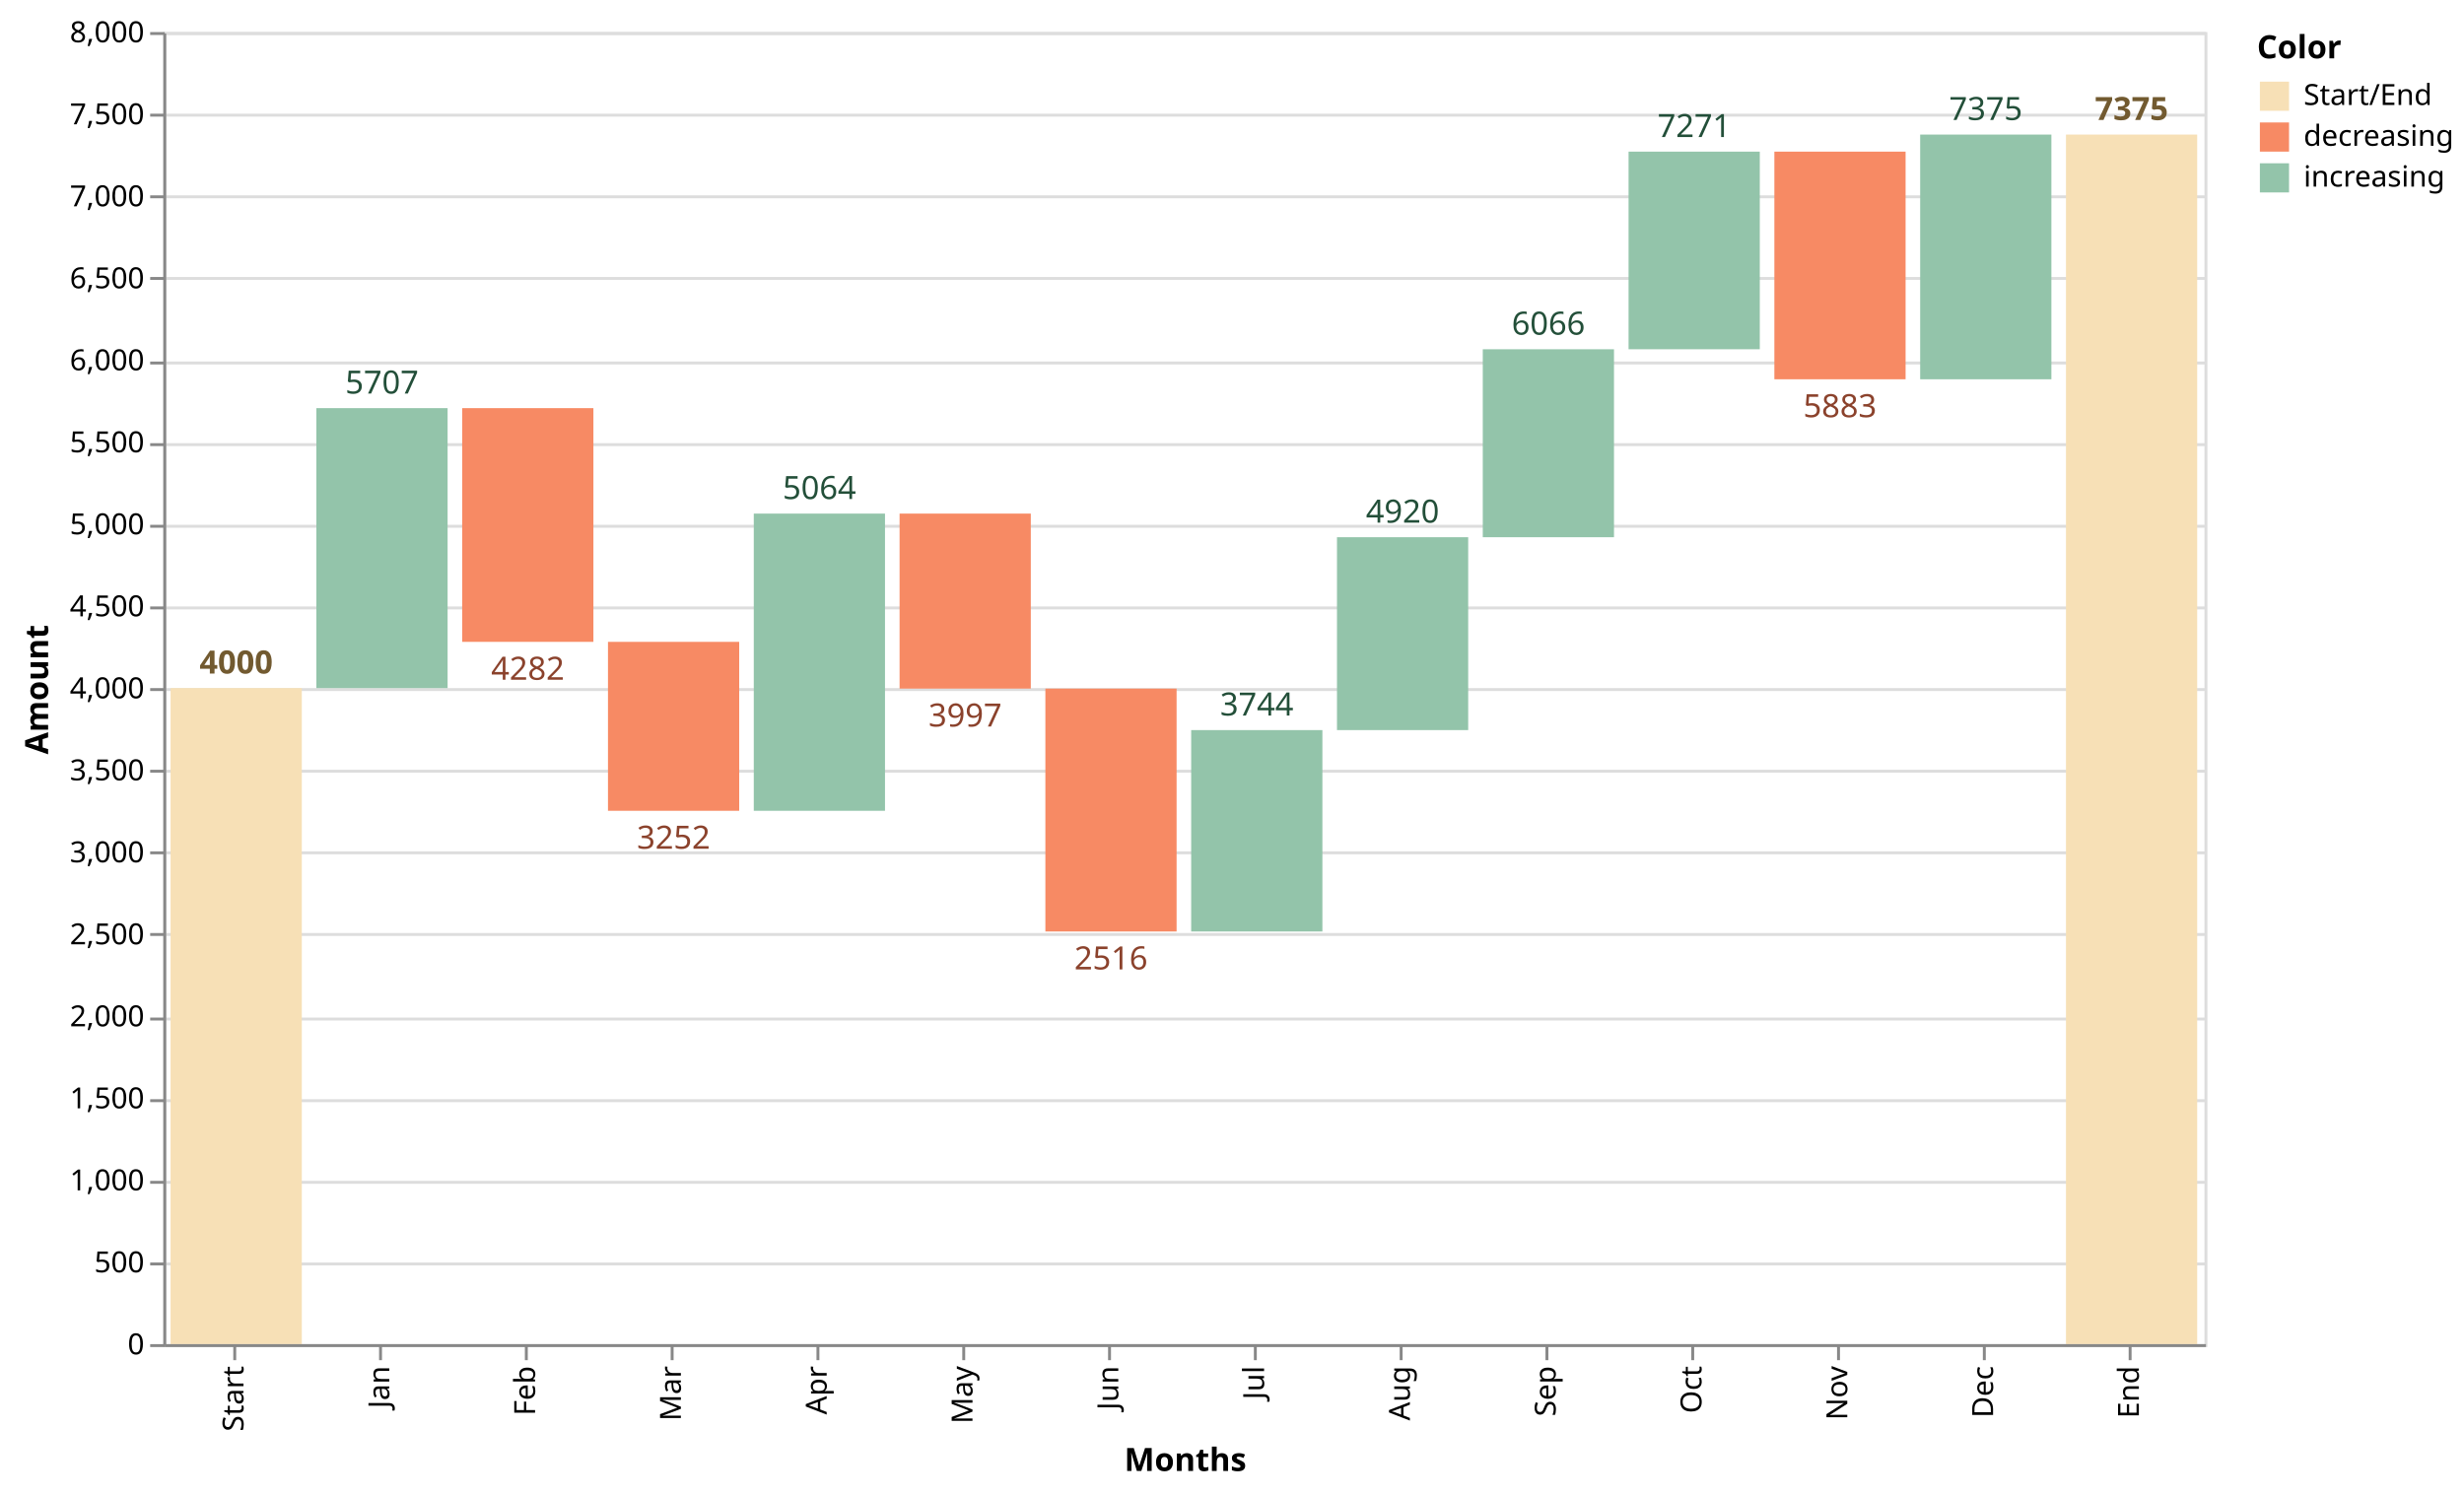
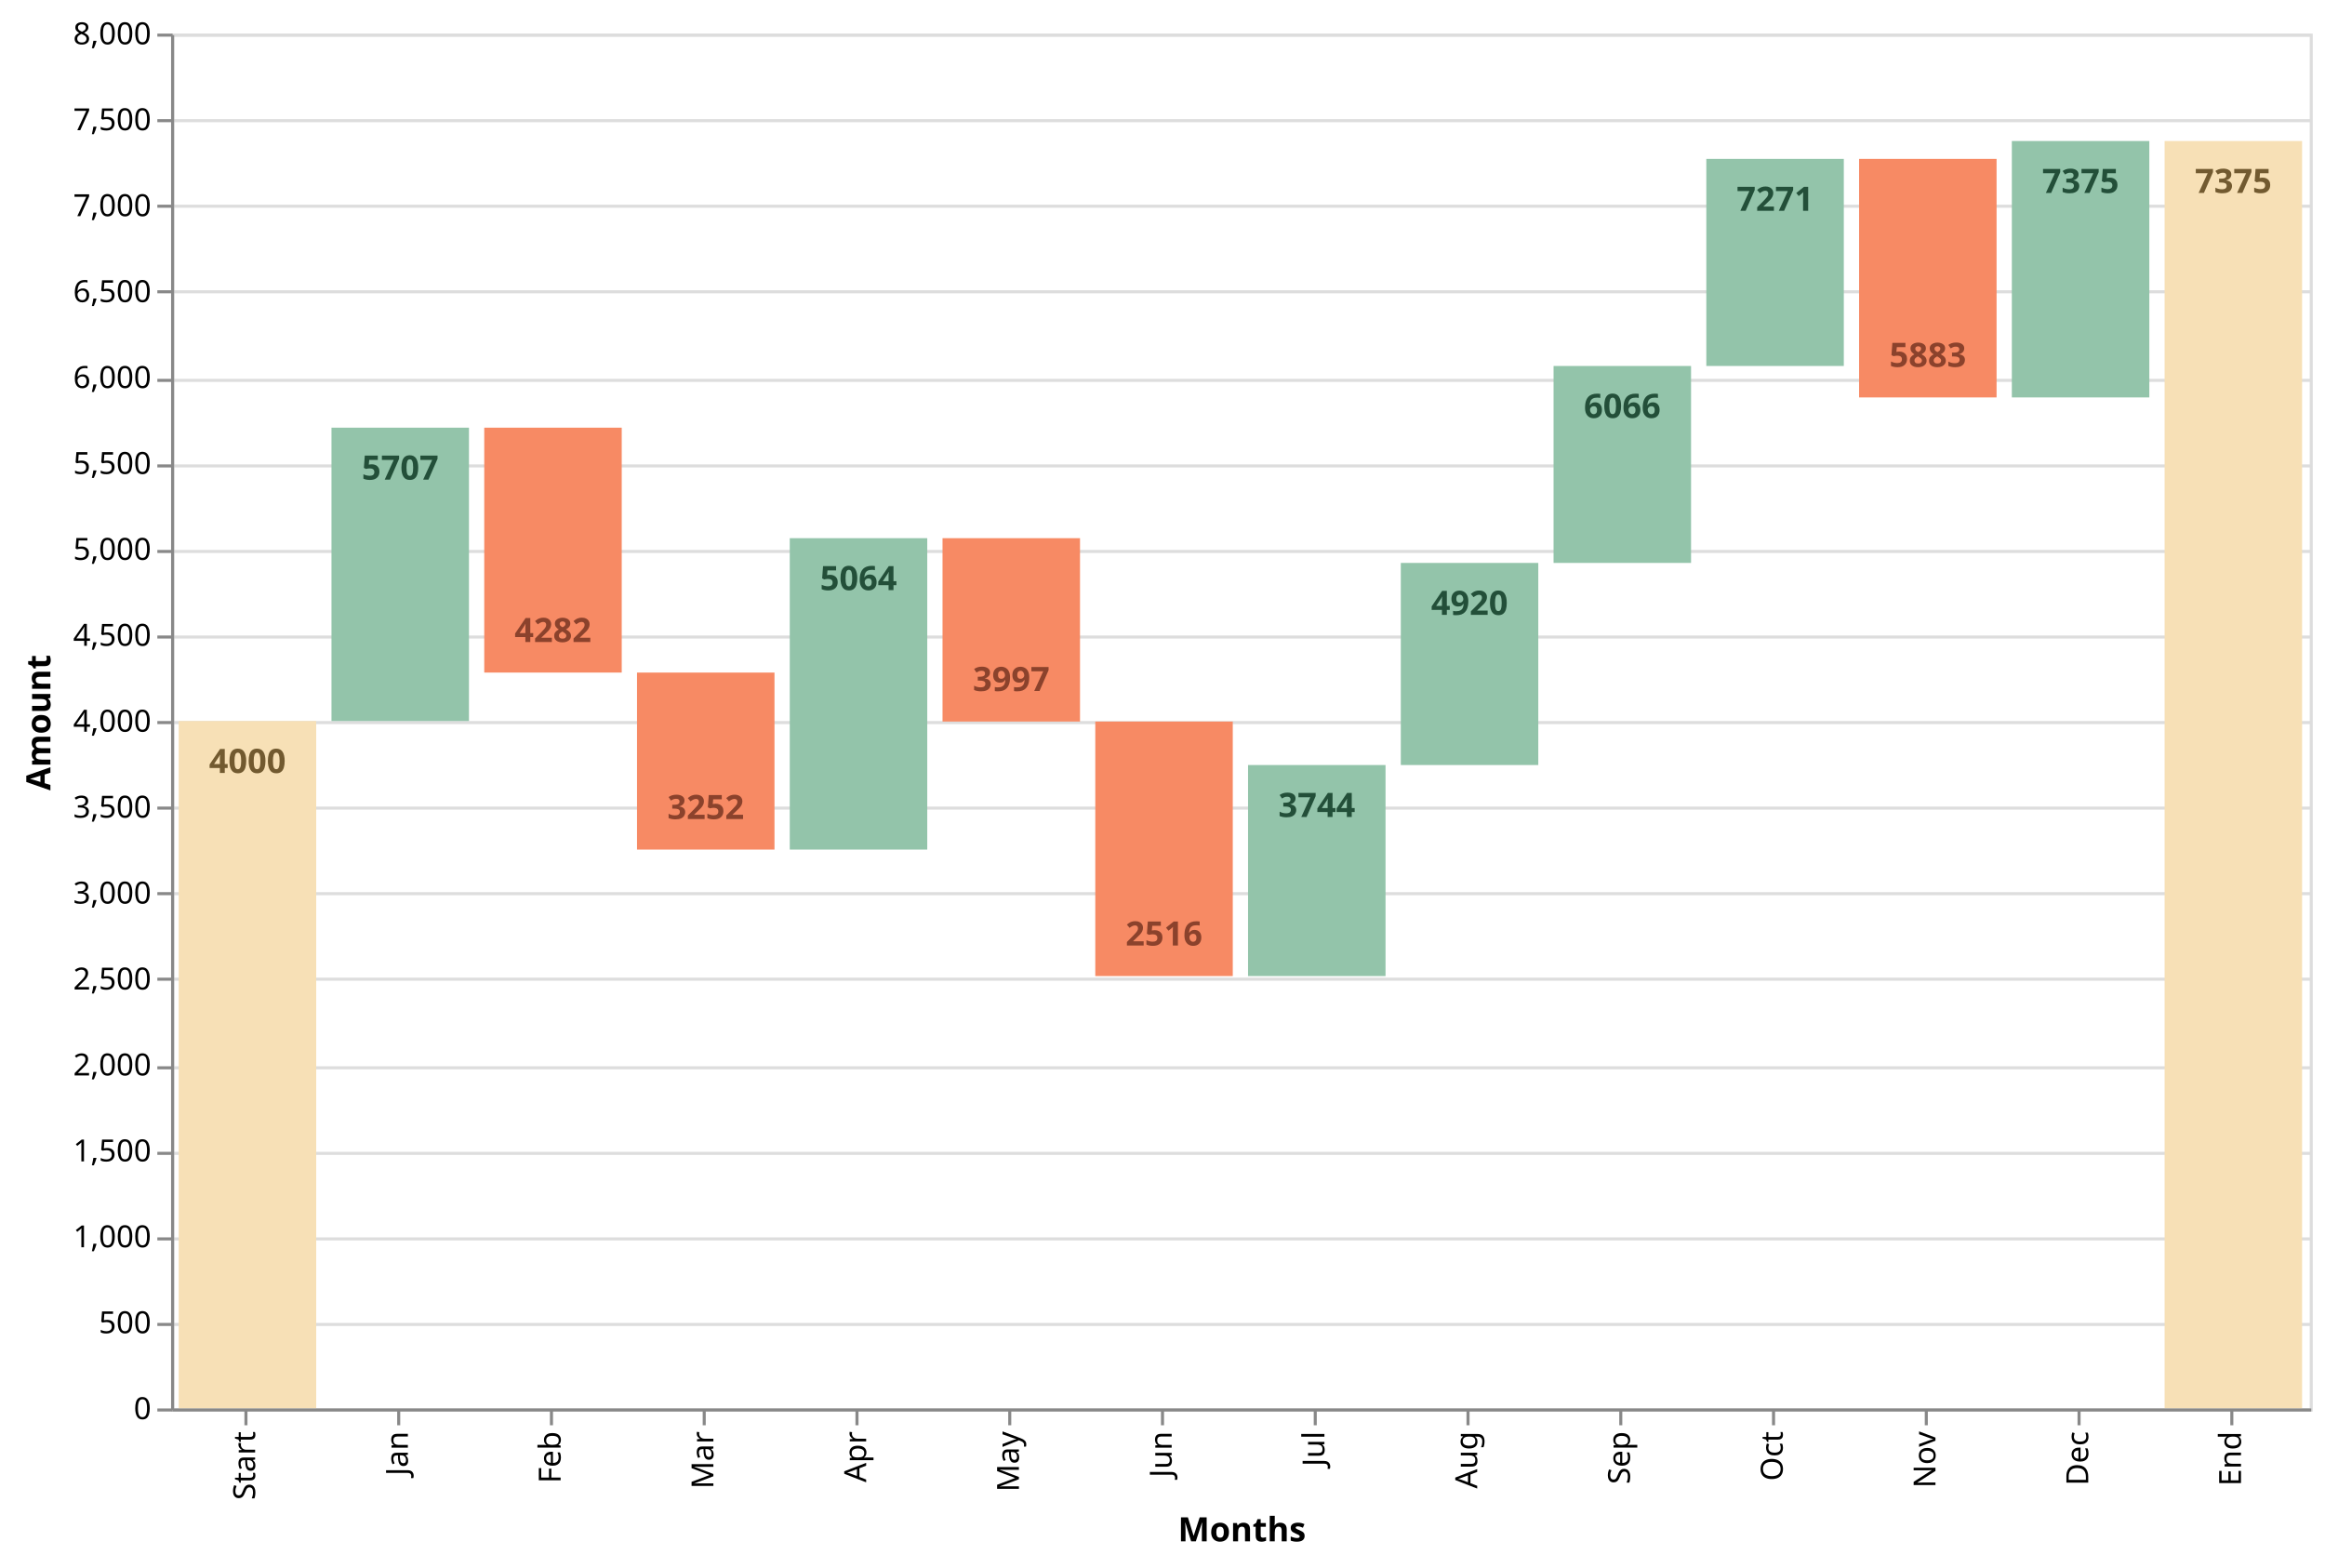
- <svg xmlns="http://www.w3.org/2000/svg" class="marks" width="845" height="513" viewBox="0 0 845 513" version="1.1">
+ <svg xmlns="http://www.w3.org/2000/svg" class="marks" width="761" height="513" viewBox="0 0 761 513" version="1.1">
  <g transform="translate(56,11)">
    <g class="mark-group role-frame root">
      <g transform="translate(0,0)">
        <path class="background" d="M0.5,0.5h700v450h-700Z" style="fill: none; stroke: #ddd;" />
        <g>
          <g class="mark-group role-axis">
            <g transform="translate(0.5,0.5)">
              <path class="background" d="M0,0h0v0h0Z" style="pointer-events: none; fill: none;" />
              <g>
                <g class="mark-rule role-axis-grid" style="pointer-events: none;">
                  <line transform="translate(0,450)" x2="700" y2="0" style="fill: none; stroke: #ddd; stroke-width: 1; opacity: 1;" />
                  <line transform="translate(0,422)" x2="700" y2="0" style="fill: none; stroke: #ddd; stroke-width: 1; opacity: 1;" />
                  <line transform="translate(0,394)" x2="700" y2="0" style="fill: none; stroke: #ddd; stroke-width: 1; opacity: 1;" />
                  <line transform="translate(0,366)" x2="700" y2="0" style="fill: none; stroke: #ddd; stroke-width: 1; opacity: 1;" />
                  <line transform="translate(0,338)" x2="700" y2="0" style="fill: none; stroke: #ddd; stroke-width: 1; opacity: 1;" />
                  <line transform="translate(0,309)" x2="700" y2="0" style="fill: none; stroke: #ddd; stroke-width: 1; opacity: 1;" />
                  <line transform="translate(0,281)" x2="700" y2="0" style="fill: none; stroke: #ddd; stroke-width: 1; opacity: 1;" />
                  <line transform="translate(0,253)" x2="700" y2="0" style="fill: none; stroke: #ddd; stroke-width: 1; opacity: 1;" />
                  <line transform="translate(0,225)" x2="700" y2="0" style="fill: none; stroke: #ddd; stroke-width: 1; opacity: 1;" />
                  <line transform="translate(0,197)" x2="700" y2="0" style="fill: none; stroke: #ddd; stroke-width: 1; opacity: 1;" />
                  <line transform="translate(0,169)" x2="700" y2="0" style="fill: none; stroke: #ddd; stroke-width: 1; opacity: 1;" />
                  <line transform="translate(0,141)" x2="700" y2="0" style="fill: none; stroke: #ddd; stroke-width: 1; opacity: 1;" />
                  <line transform="translate(0,113)" x2="700" y2="0" style="fill: none; stroke: #ddd; stroke-width: 1; opacity: 1;" />
                  <line transform="translate(0,84)" x2="700" y2="0" style="fill: none; stroke: #ddd; stroke-width: 1; opacity: 1;" />
                  <line transform="translate(0,56)" x2="700" y2="0" style="fill: none; stroke: #ddd; stroke-width: 1; opacity: 1;" />
                  <line transform="translate(0,28)" x2="700" y2="0" style="fill: none; stroke: #ddd; stroke-width: 1; opacity: 1;" />
                  <line transform="translate(0,0)" x2="700" y2="0" style="fill: none; stroke: #ddd; stroke-width: 1; opacity: 1;" />
                </g>
              </g>
            </g>
          </g>
          <g class="mark-rect role-mark layer_0_marks">
            <path d="M2.5,225h45v225h-45Z" style="fill: #f7e0b6;" />
            <path d="M52.5,128.981h45v96.019h-45Z" style="fill: #93c4aa;" />
            <path d="M102.5,128.981h45v80.156h-45Z" style="fill: #f78a64;" />
            <path d="M152.5,209.137h45v57.938h-45Z" style="fill: #f78a64;" />
            <path d="M202.5,165.15h45v101.925h-45Z" style="fill: #93c4aa;" />
            <path d="M252.5,165.15h45v60.019h-45Z" style="fill: #f78a64;" />
            <path d="M302.5,225.169h45v83.306h-45Z" style="fill: #f78a64;" />
            <path d="M352.5,239.4h45v69.075h-45Z" style="fill: #93c4aa;" />
            <path d="M402.5,173.25h45v66.15h-45Z" style="fill: #93c4aa;" />
            <path d="M452.5,108.788h45v64.462h-45Z" style="fill: #93c4aa;" />
            <path d="M502.5,41.006h45v67.781h-45Z" style="fill: #93c4aa;" />
            <path d="M552.5,41.006h45v78.075h-45Z" style="fill: #f78a64;" />
            <path d="M602.5,35.156h45v83.925h-45Z" style="fill: #93c4aa;" />
            <path d="M652.5,35.156h45v414.844h-45Z" style="fill: #f7e0b6;" />
          </g>
          <g class="mark-text role-mark layer_1_marks">
-             <text text-anchor="middle" transform="translate(25,445)" style="font: 11px sans-serif; fill: #234f39;" />
-             <text text-anchor="middle" transform="translate(75,123.9812)" style="font: 11px sans-serif; fill: #234f39;">5707</text>
-             <text text-anchor="middle" transform="translate(125,445)" style="font: 11px sans-serif; fill: #234f39;" />
-             <text text-anchor="middle" transform="translate(175,445)" style="font: 11px sans-serif; fill: #234f39;" />
-             <text text-anchor="middle" transform="translate(225,160.15)" style="font: 11px sans-serif; fill: #234f39;">5064</text>
-             <text text-anchor="middle" transform="translate(275,445)" style="font: 11px sans-serif; fill: #234f39;" />
-             <text text-anchor="middle" transform="translate(325,445)" style="font: 11px sans-serif; fill: #234f39;" />
-             <text text-anchor="middle" transform="translate(375,234.4)" style="font: 11px sans-serif; fill: #234f39;">3744</text>
-             <text text-anchor="middle" transform="translate(425,168.25)" style="font: 11px sans-serif; fill: #234f39;">4920</text>
-             <text text-anchor="middle" transform="translate(475,103.7875)" style="font: 11px sans-serif; fill: #234f39;">6066</text>
-             <text text-anchor="middle" transform="translate(525,36.00625)" style="font: 11px sans-serif; fill: #234f39;">7271</text>
-             <text text-anchor="middle" transform="translate(575,445)" style="font: 11px sans-serif; fill: #234f39;" />
-             <text text-anchor="middle" transform="translate(625,30.15625)" style="font: 11px sans-serif; fill: #234f39;">7375</text>
-             <text text-anchor="middle" transform="translate(675,445)" style="font: 11px sans-serif; fill: #234f39;" />
+             <text text-anchor="middle" transform="translate(25,242)" style="font: bold 11px sans-serif; fill: #725a30;">4000</text>
+             <text text-anchor="middle" transform="translate(75,145.9812)" style="font: bold 11px sans-serif; fill: #234f39;">5707</text>
+             <text text-anchor="middle" transform="translate(125,467)" style="font: bold 11px sans-serif; fill: #234f39;" />
+             <text text-anchor="middle" transform="translate(175,467)" style="font: bold 11px sans-serif; fill: #234f39;" />
+             <text text-anchor="middle" transform="translate(225,182.15)" style="font: bold 11px sans-serif; fill: #234f39;">5064</text>
+             <text text-anchor="middle" transform="translate(275,467)" style="font: bold 11px sans-serif; fill: #234f39;" />
+             <text text-anchor="middle" transform="translate(325,467)" style="font: bold 11px sans-serif; fill: #234f39;" />
+             <text text-anchor="middle" transform="translate(375,256.4)" style="font: bold 11px sans-serif; fill: #234f39;">3744</text>
+             <text text-anchor="middle" transform="translate(425,190.25)" style="font: bold 11px sans-serif; fill: #234f39;">4920</text>
+             <text text-anchor="middle" transform="translate(475,125.7875)" style="font: bold 11px sans-serif; fill: #234f39;">6066</text>
+             <text text-anchor="middle" transform="translate(525,58.00625)" style="font: bold 11px sans-serif; fill: #234f39;">7271</text>
+             <text text-anchor="middle" transform="translate(575,467)" style="font: bold 11px sans-serif; fill: #234f39;" />
+             <text text-anchor="middle" transform="translate(625,52.15625)" style="font: bold 11px sans-serif; fill: #234f39;">7375</text>
+             <text text-anchor="middle" transform="translate(675,52.15625)" style="font: bold 11px sans-serif; fill: #725a30;">7375</text>
          </g>
          <g class="mark-text role-mark layer_2_marks">
-             <text text-anchor="middle" transform="translate(25,220)" style="font: bold 11px sans-serif; fill: #725a30;">4000</text>
-             <text text-anchor="middle" transform="translate(75,445)" style="font: bold 11px sans-serif; fill: #725a30;" />
-             <text text-anchor="middle" transform="translate(125,445)" style="font: bold 11px sans-serif; fill: #725a30;" />
-             <text text-anchor="middle" transform="translate(175,445)" style="font: bold 11px sans-serif; fill: #725a30;" />
-             <text text-anchor="middle" transform="translate(225,445)" style="font: bold 11px sans-serif; fill: #725a30;" />
-             <text text-anchor="middle" transform="translate(275,445)" style="font: bold 11px sans-serif; fill: #725a30;" />
-             <text text-anchor="middle" transform="translate(325,445)" style="font: bold 11px sans-serif; fill: #725a30;" />
-             <text text-anchor="middle" transform="translate(375,445)" style="font: bold 11px sans-serif; fill: #725a30;" />
-             <text text-anchor="middle" transform="translate(425,445)" style="font: bold 11px sans-serif; fill: #725a30;" />
-             <text text-anchor="middle" transform="translate(475,445)" style="font: bold 11px sans-serif; fill: #725a30;" />
-             <text text-anchor="middle" transform="translate(525,445)" style="font: bold 11px sans-serif; fill: #725a30;" />
-             <text text-anchor="middle" transform="translate(575,445)" style="font: bold 11px sans-serif; fill: #725a30;" />
-             <text text-anchor="middle" transform="translate(625,445)" style="font: bold 11px sans-serif; fill: #725a30;" />
-             <text text-anchor="middle" transform="translate(675,30.15625)" style="font: bold 11px sans-serif; fill: #725a30;">7375</text>
-           </g>
-           <g class="mark-text role-mark layer_3_marks">
-             <text text-anchor="middle" transform="translate(25,463)" style="font: 11px sans-serif; fill: #8b422c;" />
-             <text text-anchor="middle" transform="translate(75,463)" style="font: 11px sans-serif; fill: #8b422c;" />
-             <text text-anchor="middle" transform="translate(125,222.1375)" style="font: 11px sans-serif; fill: #8b422c;">4282</text>
-             <text text-anchor="middle" transform="translate(175,280.075)" style="font: 11px sans-serif; fill: #8b422c;">3252</text>
-             <text text-anchor="middle" transform="translate(225,463)" style="font: 11px sans-serif; fill: #8b422c;" />
-             <text text-anchor="middle" transform="translate(275,238.1688)" style="font: 11px sans-serif; fill: #8b422c;">3997</text>
-             <text text-anchor="middle" transform="translate(325,321.475)" style="font: 11px sans-serif; fill: #8b422c;">2516</text>
-             <text text-anchor="middle" transform="translate(375,463)" style="font: 11px sans-serif; fill: #8b422c;" />
-             <text text-anchor="middle" transform="translate(425,463)" style="font: 11px sans-serif; fill: #8b422c;" />
-             <text text-anchor="middle" transform="translate(475,463)" style="font: 11px sans-serif; fill: #8b422c;" />
-             <text text-anchor="middle" transform="translate(525,463)" style="font: 11px sans-serif; fill: #8b422c;" />
-             <text text-anchor="middle" transform="translate(575,132.0813)" style="font: 11px sans-serif; fill: #8b422c;">5883</text>
-             <text text-anchor="middle" transform="translate(625,463)" style="font: 11px sans-serif; fill: #8b422c;" />
-             <text text-anchor="middle" transform="translate(675,463)" style="font: 11px sans-serif; fill: #8b422c;" />
-           </g>
-           <g class="mark-group role-legend">
-             <g transform="translate(718,0)">
-               <path class="background" d="M0,0h66v56h-66Z" style="pointer-events: none; fill: none;" />
-               <g>
-                 <g class="mark-group role-legend-entry">
-                   <g transform="translate(0,16)">
-                     <path class="background" d="M0,0h0v0h0Z" style="pointer-events: none; fill: none;" />
-                     <g>
-                       <g class="mark-group role-scope">
-                         <g transform="translate(0,0)">
-                           <path class="background" d="M0,0h66v12h-66Z" style="pointer-events: none; fill: none; opacity: 1;" />
-                           <g>
-                             <g class="mark-symbol role-legend-symbol" style="pointer-events: none;">
-                               <path transform="translate(6,6)" d="M-5,-5h10v10h-10Z" style="fill: #f7e0b6; stroke-width: 1.5; opacity: 1;" />
-                             </g>
-                             <g class="mark-text role-legend-label" style="pointer-events: none;">
-                               <text text-anchor="start" transform="translate(16,9)" style="font: 10px sans-serif; fill: #000; opacity: 1;">Start/End</text>
-                             </g>
-                           </g>
-                         </g>
-                         <g transform="translate(0,14)">
-                           <path class="background" d="M0,0h66v12h-66Z" style="pointer-events: none; fill: none; opacity: 1;" />
-                           <g>
-                             <g class="mark-symbol role-legend-symbol" style="pointer-events: none;">
-                               <path transform="translate(6,6)" d="M-5,-5h10v10h-10Z" style="fill: #f78a64; stroke-width: 1.5; opacity: 1;" />
-                             </g>
-                             <g class="mark-text role-legend-label" style="pointer-events: none;">
-                               <text text-anchor="start" transform="translate(16,9)" style="font: 10px sans-serif; fill: #000; opacity: 1;">decreasing</text>
-                             </g>
-                           </g>
-                         </g>
-                         <g transform="translate(0,28)">
-                           <path class="background" d="M0,0h66v12h-66Z" style="pointer-events: none; fill: none; opacity: 1;" />
-                           <g>
-                             <g class="mark-symbol role-legend-symbol" style="pointer-events: none;">
-                               <path transform="translate(6,6)" d="M-5,-5h10v10h-10Z" style="fill: #93c4aa; stroke-width: 1.5; opacity: 1;" />
-                             </g>
-                             <g class="mark-text role-legend-label" style="pointer-events: none;">
-                               <text text-anchor="start" transform="translate(16,9)" style="font: 10px sans-serif; fill: #000; opacity: 1;">increasing</text>
-                             </g>
-                           </g>
-                         </g>
-                       </g>
-                     </g>
-                   </g>
-                 </g>
-                 <g class="mark-text role-legend-title" style="pointer-events: none;">
-                   <text text-anchor="start" transform="translate(0,9)" style="font: bold 11px sans-serif; fill: #000; opacity: 1;">Color</text>
-                 </g>
-               </g>
-             </g>
+             <text text-anchor="middle" transform="translate(25,440)" style="font: bold 11px sans-serif; fill: #8b422c;" />
+             <text text-anchor="middle" transform="translate(75,440)" style="font: bold 11px sans-serif; fill: #8b422c;" />
+             <text text-anchor="middle" transform="translate(125,199.1375)" style="font: bold 11px sans-serif; fill: #8b422c;">4282</text>
+             <text text-anchor="middle" transform="translate(175,257.075)" style="font: bold 11px sans-serif; fill: #8b422c;">3252</text>
+             <text text-anchor="middle" transform="translate(225,440)" style="font: bold 11px sans-serif; fill: #8b422c;" />
+             <text text-anchor="middle" transform="translate(275,215.1688)" style="font: bold 11px sans-serif; fill: #8b422c;">3997</text>
+             <text text-anchor="middle" transform="translate(325,298.475)" style="font: bold 11px sans-serif; fill: #8b422c;">2516</text>
+             <text text-anchor="middle" transform="translate(375,440)" style="font: bold 11px sans-serif; fill: #8b422c;" />
+             <text text-anchor="middle" transform="translate(425,440)" style="font: bold 11px sans-serif; fill: #8b422c;" />
+             <text text-anchor="middle" transform="translate(475,440)" style="font: bold 11px sans-serif; fill: #8b422c;" />
+             <text text-anchor="middle" transform="translate(525,440)" style="font: bold 11px sans-serif; fill: #8b422c;" />
+             <text text-anchor="middle" transform="translate(575,109.0813)" style="font: bold 11px sans-serif; fill: #8b422c;">5883</text>
+             <text text-anchor="middle" transform="translate(625,440)" style="font: bold 11px sans-serif; fill: #8b422c;" />
+             <text text-anchor="middle" transform="translate(675,440)" style="font: bold 11px sans-serif; fill: #8b422c;" />
          </g>
          <g class="mark-group role-axis">
            <g transform="translate(0.5,450.5)">
              <path class="background" d="M0,0h0v0h0Z" style="pointer-events: none; fill: none;" />
              <g>
                <g class="mark-rule role-axis-tick" style="pointer-events: none;">
                  <line transform="translate(24,0)" x2="0" y2="5" style="fill: none; stroke: #888; stroke-width: 1; opacity: 1;" />
                  <line transform="translate(74,0)" x2="0" y2="5" style="fill: none; stroke: #888; stroke-width: 1; opacity: 1;" />
                  <line transform="translate(124,0)" x2="0" y2="5" style="fill: none; stroke: #888; stroke-width: 1; opacity: 1;" />
                  <line transform="translate(174,0)" x2="0" y2="5" style="fill: none; stroke: #888; stroke-width: 1; opacity: 1;" />
                  <line transform="translate(224,0)" x2="0" y2="5" style="fill: none; stroke: #888; stroke-width: 1; opacity: 1;" />
                  <line transform="translate(274,0)" x2="0" y2="5" style="fill: none; stroke: #888; stroke-width: 1; opacity: 1;" />
                  <line transform="translate(324,0)" x2="0" y2="5" style="fill: none; stroke: #888; stroke-width: 1; opacity: 1;" />
                  <line transform="translate(374,0)" x2="0" y2="5" style="fill: none; stroke: #888; stroke-width: 1; opacity: 1;" />
                  <line transform="translate(424,0)" x2="0" y2="5" style="fill: none; stroke: #888; stroke-width: 1; opacity: 1;" />
                  <line transform="translate(474,0)" x2="0" y2="5" style="fill: none; stroke: #888; stroke-width: 1; opacity: 1;" />
                  <line transform="translate(524,0)" x2="0" y2="5" style="fill: none; stroke: #888; stroke-width: 1; opacity: 1;" />
                  <line transform="translate(574,0)" x2="0" y2="5" style="fill: none; stroke: #888; stroke-width: 1; opacity: 1;" />
                  <line transform="translate(624,0)" x2="0" y2="5" style="fill: none; stroke: #888; stroke-width: 1; opacity: 1;" />
                  <line transform="translate(674,0)" x2="0" y2="5" style="fill: none; stroke: #888; stroke-width: 1; opacity: 1;" />
                </g>
                <g class="mark-text role-axis-label" style="pointer-events: none;">
                  <text text-anchor="end" transform="translate(24,7) rotate(270) translate(0,3)" style="font: 10px sans-serif; fill: #000; opacity: 1;">Start</text>
                  <text text-anchor="end" transform="translate(74,7) rotate(270) translate(0,3)" style="font: 10px sans-serif; fill: #000; opacity: 1;">Jan</text>
                  <text text-anchor="end" transform="translate(124,7) rotate(270) translate(0,3)" style="font: 10px sans-serif; fill: #000; opacity: 1;">Feb</text>
                  <text text-anchor="end" transform="translate(174,7) rotate(270) translate(0,3)" style="font: 10px sans-serif; fill: #000; opacity: 1;">Mar</text>
                  <text text-anchor="end" transform="translate(224,7) rotate(270) translate(0,3)" style="font: 10px sans-serif; fill: #000; opacity: 1;">Apr</text>
                  <text text-anchor="end" transform="translate(274,7) rotate(270) translate(0,3)" style="font: 10px sans-serif; fill: #000; opacity: 1;">May</text>
                  <text text-anchor="end" transform="translate(324,7) rotate(270) translate(0,3)" style="font: 10px sans-serif; fill: #000; opacity: 1;">Jun</text>
                  <text text-anchor="end" transform="translate(374,7) rotate(270) translate(0,3)" style="font: 10px sans-serif; fill: #000; opacity: 1;">Jul</text>
                  <text text-anchor="end" transform="translate(424,7) rotate(270) translate(0,3)" style="font: 10px sans-serif; fill: #000; opacity: 1;">Aug</text>
                  <text text-anchor="end" transform="translate(474,7) rotate(270) translate(0,3)" style="font: 10px sans-serif; fill: #000; opacity: 1;">Sep</text>
                  <text text-anchor="end" transform="translate(524,7) rotate(270) translate(0,3)" style="font: 10px sans-serif; fill: #000; opacity: 1;">Oct</text>
                  <text text-anchor="end" transform="translate(574,7) rotate(270) translate(0,3)" style="font: 10px sans-serif; fill: #000; opacity: 1;">Nov</text>
                  <text text-anchor="end" transform="translate(624,7) rotate(270) translate(0,3)" style="font: 10px sans-serif; fill: #000; opacity: 1;">Dec</text>
                  <text text-anchor="end" transform="translate(674,7) rotate(270) translate(0,3)" style="font: 10px sans-serif; fill: #000; opacity: 1;">End</text>
                </g>
                <g class="mark-rule role-axis-domain" style="pointer-events: none;">
                  <line transform="translate(0,0)" x2="700" y2="0" style="fill: none; stroke: #888; stroke-width: 1; opacity: 1;" />
                </g>
                <g class="mark-text role-axis-title" style="pointer-events: none;">
                  <text text-anchor="middle" transform="translate(350,43)" style="font: bold 11px sans-serif; fill: #000; opacity: 1;">Months</text>
                </g>
              </g>
            </g>
          </g>
          <g class="mark-group role-axis">
            <g transform="translate(0.5,0.5)">
              <path class="background" d="M0,0h0v0h0Z" style="pointer-events: none; fill: none;" />
              <g>
                <g class="mark-rule role-axis-tick" style="pointer-events: none;">
                  <line transform="translate(0,450)" x2="-5" y2="0" style="fill: none; stroke: #888; stroke-width: 1; opacity: 1;" />
                  <line transform="translate(0,422)" x2="-5" y2="0" style="fill: none; stroke: #888; stroke-width: 1; opacity: 1;" />
                  <line transform="translate(0,394)" x2="-5" y2="0" style="fill: none; stroke: #888; stroke-width: 1; opacity: 1;" />
                  <line transform="translate(0,366)" x2="-5" y2="0" style="fill: none; stroke: #888; stroke-width: 1; opacity: 1;" />
                  <line transform="translate(0,338)" x2="-5" y2="0" style="fill: none; stroke: #888; stroke-width: 1; opacity: 1;" />
                  <line transform="translate(0,309)" x2="-5" y2="0" style="fill: none; stroke: #888; stroke-width: 1; opacity: 1;" />
                  <line transform="translate(0,281)" x2="-5" y2="0" style="fill: none; stroke: #888; stroke-width: 1; opacity: 1;" />
                  <line transform="translate(0,253)" x2="-5" y2="0" style="fill: none; stroke: #888; stroke-width: 1; opacity: 1;" />
                  <line transform="translate(0,225)" x2="-5" y2="0" style="fill: none; stroke: #888; stroke-width: 1; opacity: 1;" />
                  <line transform="translate(0,197)" x2="-5" y2="0" style="fill: none; stroke: #888; stroke-width: 1; opacity: 1;" />
                  <line transform="translate(0,169)" x2="-5" y2="0" style="fill: none; stroke: #888; stroke-width: 1; opacity: 1;" />
                  <line transform="translate(0,141)" x2="-5" y2="0" style="fill: none; stroke: #888; stroke-width: 1; opacity: 1;" />
                  <line transform="translate(0,113)" x2="-5" y2="0" style="fill: none; stroke: #888; stroke-width: 1; opacity: 1;" />
                  <line transform="translate(0,84)" x2="-5" y2="0" style="fill: none; stroke: #888; stroke-width: 1; opacity: 1;" />
                  <line transform="translate(0,56)" x2="-5" y2="0" style="fill: none; stroke: #888; stroke-width: 1; opacity: 1;" />
                  <line transform="translate(0,28)" x2="-5" y2="0" style="fill: none; stroke: #888; stroke-width: 1; opacity: 1;" />
                  <line transform="translate(0,0)" x2="-5" y2="0" style="fill: none; stroke: #888; stroke-width: 1; opacity: 1;" />
                </g>
                <g class="mark-text role-axis-label" style="pointer-events: none;">
                  <text text-anchor="end" transform="translate(-7,453)" style="font: 10px sans-serif; fill: #000; opacity: 1;">0</text>
                  <text text-anchor="end" transform="translate(-7,424.875)" style="font: 10px sans-serif; fill: #000; opacity: 1;">500</text>
                  <text text-anchor="end" transform="translate(-7,396.75)" style="font: 10px sans-serif; fill: #000; opacity: 1;">1,000</text>
                  <text text-anchor="end" transform="translate(-7,368.625)" style="font: 10px sans-serif; fill: #000; opacity: 1;">1,500</text>
                  <text text-anchor="end" transform="translate(-7,340.5)" style="font: 10px sans-serif; fill: #000; opacity: 1;">2,000</text>
                  <text text-anchor="end" transform="translate(-7,312.375)" style="font: 10px sans-serif; fill: #000; opacity: 1;">2,500</text>
                  <text text-anchor="end" transform="translate(-7,284.25)" style="font: 10px sans-serif; fill: #000; opacity: 1;">3,000</text>
                  <text text-anchor="end" transform="translate(-7,256.125)" style="font: 10px sans-serif; fill: #000; opacity: 1;">3,500</text>
                  <text text-anchor="end" transform="translate(-7,228)" style="font: 10px sans-serif; fill: #000; opacity: 1;">4,000</text>
                  <text text-anchor="end" transform="translate(-7,199.875)" style="font: 10px sans-serif; fill: #000; opacity: 1;">4,500</text>
                  <text text-anchor="end" transform="translate(-7,171.75)" style="font: 10px sans-serif; fill: #000; opacity: 1;">5,000</text>
                  <text text-anchor="end" transform="translate(-7,143.625)" style="font: 10px sans-serif; fill: #000; opacity: 1;">5,500</text>
                  <text text-anchor="end" transform="translate(-7,115.5)" style="font: 10px sans-serif; fill: #000; opacity: 1;">6,000</text>
                  <text text-anchor="end" transform="translate(-7,87.375)" style="font: 10px sans-serif; fill: #000; opacity: 1;">6,500</text>
                  <text text-anchor="end" transform="translate(-7,59.25)" style="font: 10px sans-serif; fill: #000; opacity: 1;">7,000</text>
                  <text text-anchor="end" transform="translate(-7,31.125)" style="font: 10px sans-serif; fill: #000; opacity: 1;">7,500</text>
                  <text text-anchor="end" transform="translate(-7,3)" style="font: 10px sans-serif; fill: #000; opacity: 1;">8,000</text>
                </g>
                <g class="mark-rule role-axis-domain" style="pointer-events: none;">
                  <line transform="translate(0,450)" x2="0" y2="-450" style="fill: none; stroke: #888; stroke-width: 1; opacity: 1;" />
                </g>
                <g class="mark-text role-axis-title" style="pointer-events: none;">
                  <text text-anchor="middle" transform="translate(-38,225) rotate(-90) translate(0,-2)" style="font: bold 11px sans-serif; fill: #000; opacity: 1;">Amount</text>
                </g>
              </g>
            </g>
          </g>
        </g>
      </g>
    </g>
  </g>
</svg>
